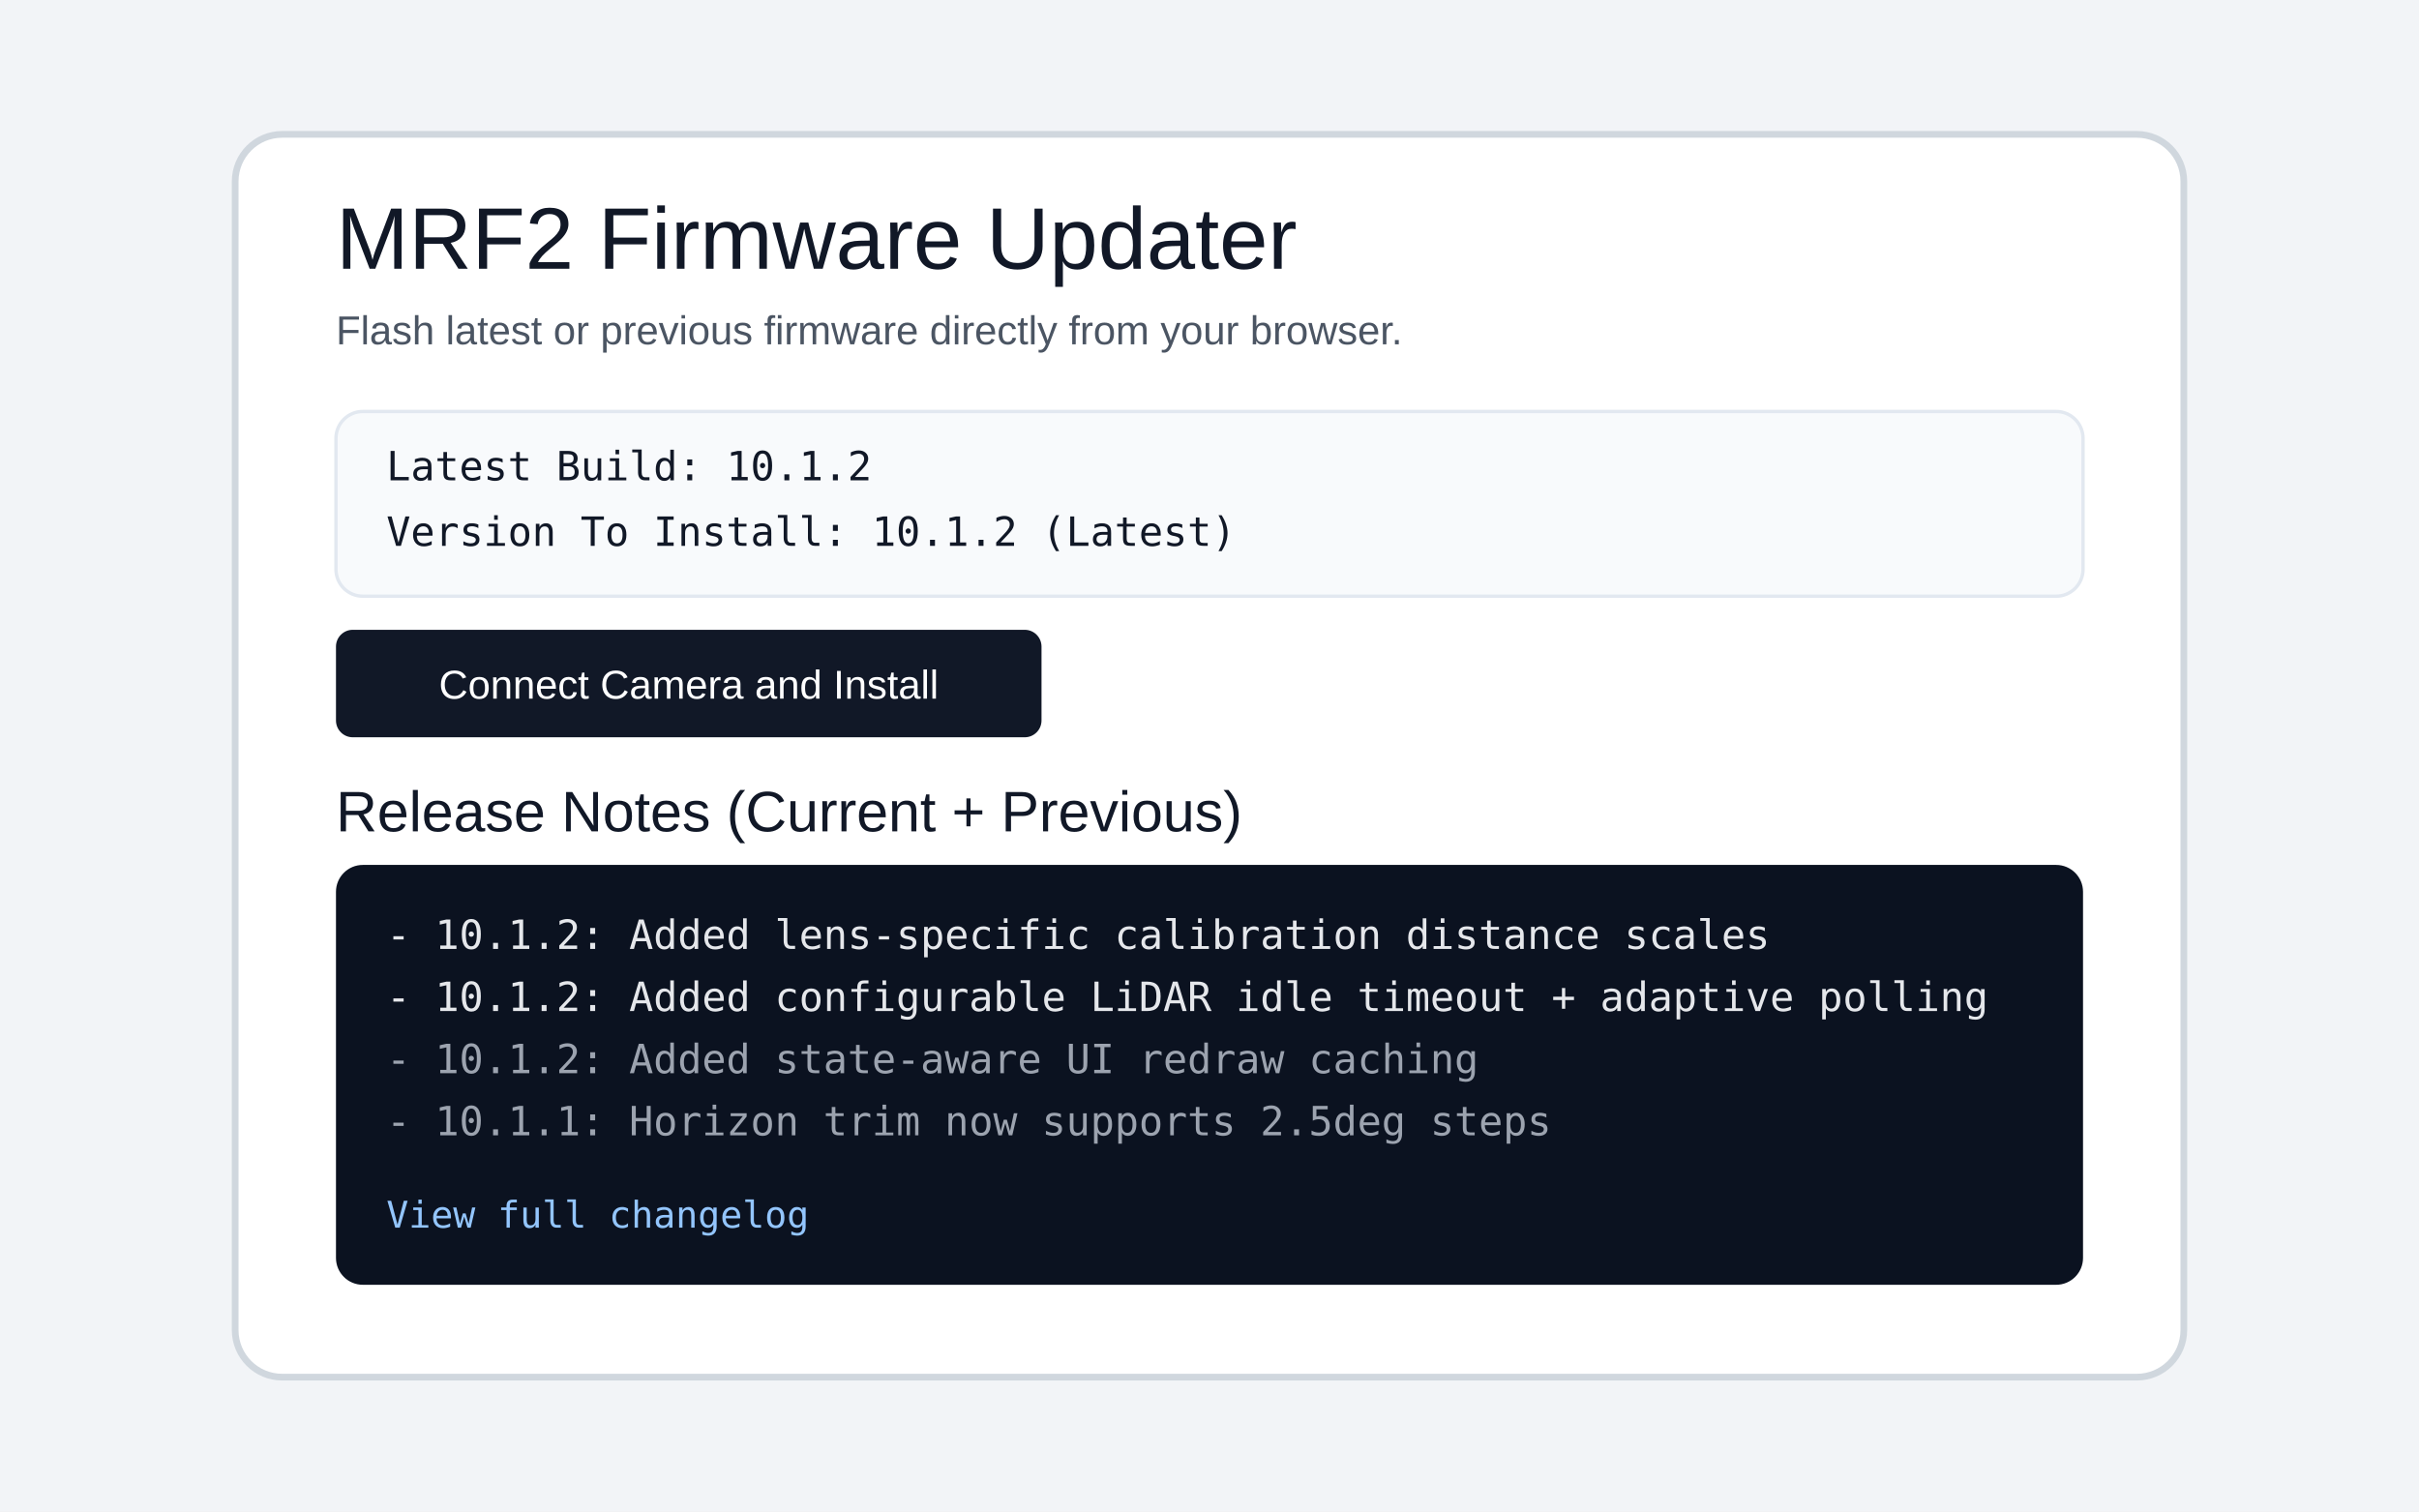
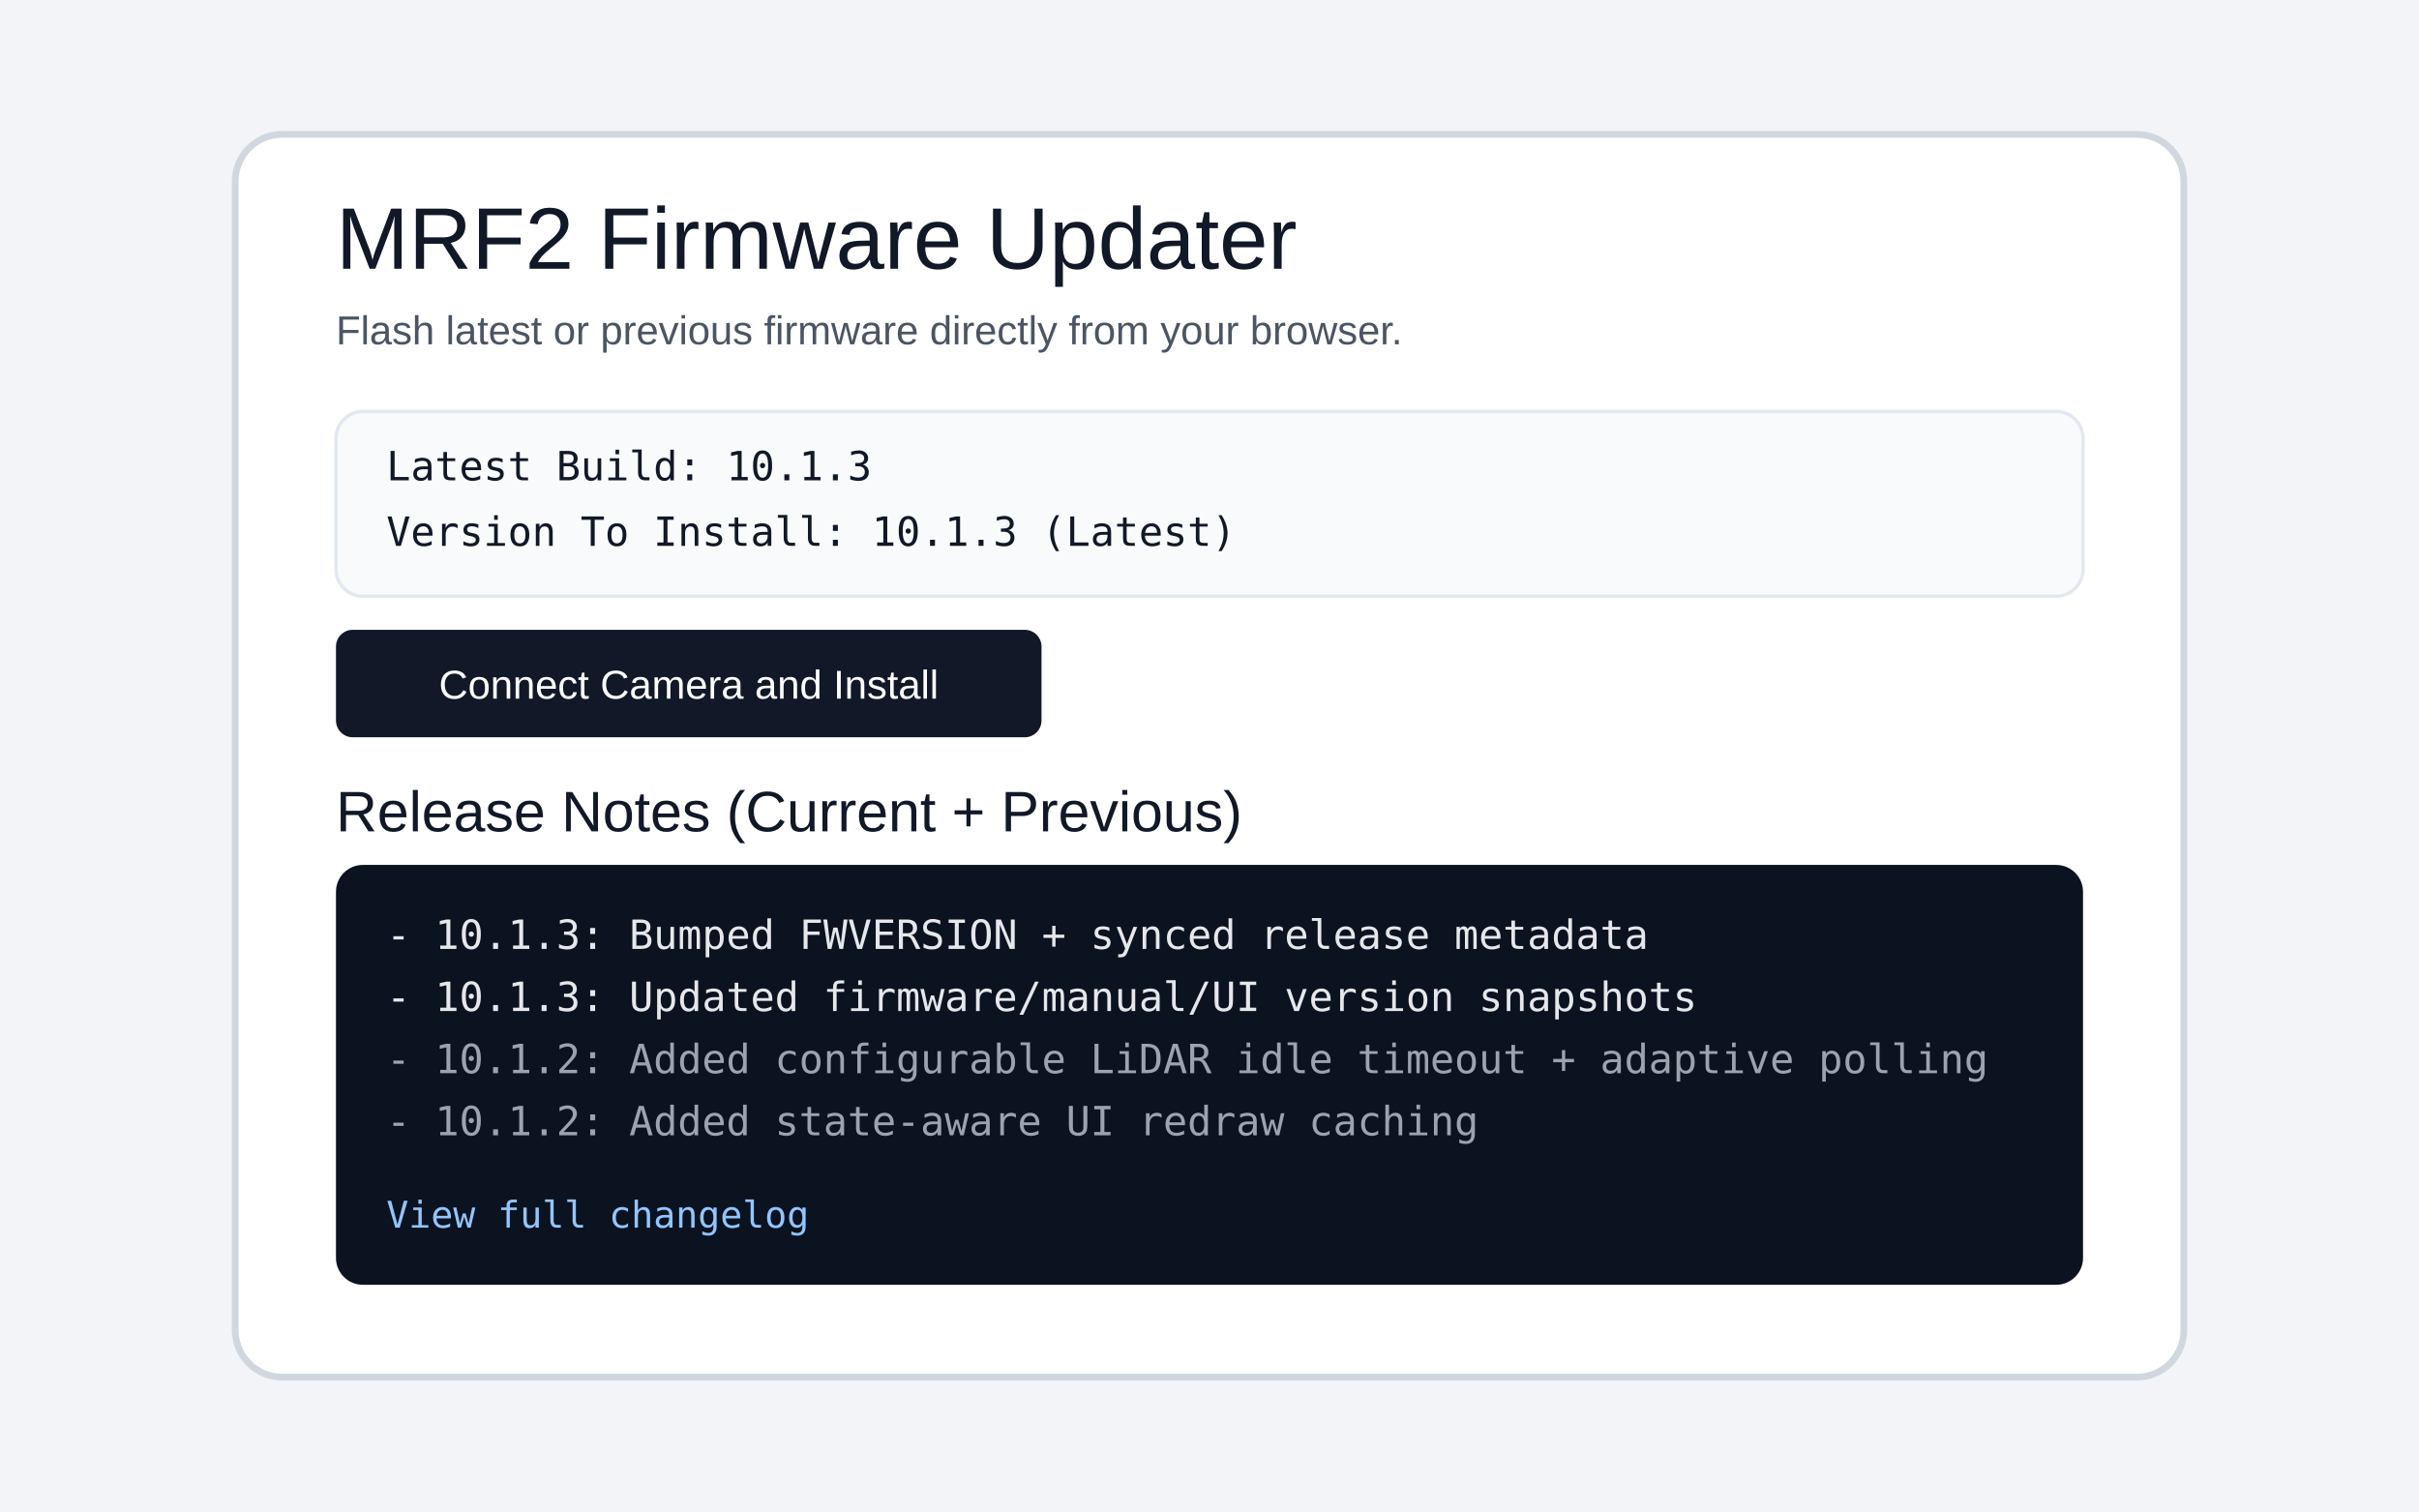
<svg xmlns="http://www.w3.org/2000/svg" width="1440" height="900" viewBox="0 0 1440 900">
  <rect x="0" y="0" width="1440" height="900" fill="#f2f4f7" />
  <rect x="140" y="80" width="1160" height="740" rx="28" fill="#ffffff" stroke="#d0d7de" stroke-width="4" />
  <text x="200" y="160" font-family="Space Grotesk, Arial, sans-serif" font-size="52" fill="#111827">
    MRF2 Firmware Updater
  </text>
  <text x="200" y="205" font-family="Space Grotesk, Arial, sans-serif" font-size="24" fill="#4b5563">
    Flash latest or previous firmware directly from your browser.
  </text>
  <rect x="200" y="245" width="1040" height="110" rx="16" fill="#f8fafc" stroke="#e2e8f0" stroke-width="2" />
  <text x="230" y="286" font-family="IBM Plex Mono, monospace" font-size="24" fill="#111827">
-     Latest Build: 10.1.2
+     Latest Build: 10.1.3
  </text>
  <text x="230" y="325" font-family="IBM Plex Mono, monospace" font-size="24" fill="#111827">
-     Version To Install: 10.1.2 (Latest)
+     Version To Install: 10.1.3 (Latest)
  </text>
  <rect x="200" y="375" width="420" height="64" rx="10" fill="#111827" />
  <text x="410" y="416" text-anchor="middle" font-family="Space Grotesk, Arial, sans-serif" font-size="24" fill="#ffffff">
    Connect Camera and Install
  </text>
  <text x="200" y="495" font-family="Space Grotesk, Arial, sans-serif" font-size="34" fill="#111827">
    Release Notes (Current + Previous)
  </text>
  <rect x="200" y="515" width="1040" height="250" rx="16" fill="#0b1220" />
  <text x="230" y="565" font-family="IBM Plex Mono, monospace" font-size="24" fill="#e5e7eb">
-     - 10.1.2: Added lens-specific calibration distance scales
+     - 10.1.3: Bumped FWVERSION + synced release metadata
  </text>
  <text x="230" y="602" font-family="IBM Plex Mono, monospace" font-size="24" fill="#e5e7eb">
+     - 10.1.3: Updated firmware/manual/UI version snapshots
+   </text>
+   <text x="230" y="639" font-family="IBM Plex Mono, monospace" font-size="24" fill="#9ca3af">
    - 10.1.2: Added configurable LiDAR idle timeout + adaptive polling
  </text>
-   <text x="230" y="639" font-family="IBM Plex Mono, monospace" font-size="24" fill="#9ca3af">
+   <text x="230" y="676" font-family="IBM Plex Mono, monospace" font-size="24" fill="#9ca3af">
    - 10.1.2: Added state-aware UI redraw caching
-   </text>
-   <text x="230" y="676" font-family="IBM Plex Mono, monospace" font-size="24" fill="#9ca3af">
-     - 10.1.1: Horizon trim now supports 2.5deg steps
  </text>
  <text x="230" y="731" font-family="IBM Plex Mono, monospace" font-size="22" fill="#93c5fd">
    View full changelog
  </text>
</svg>
